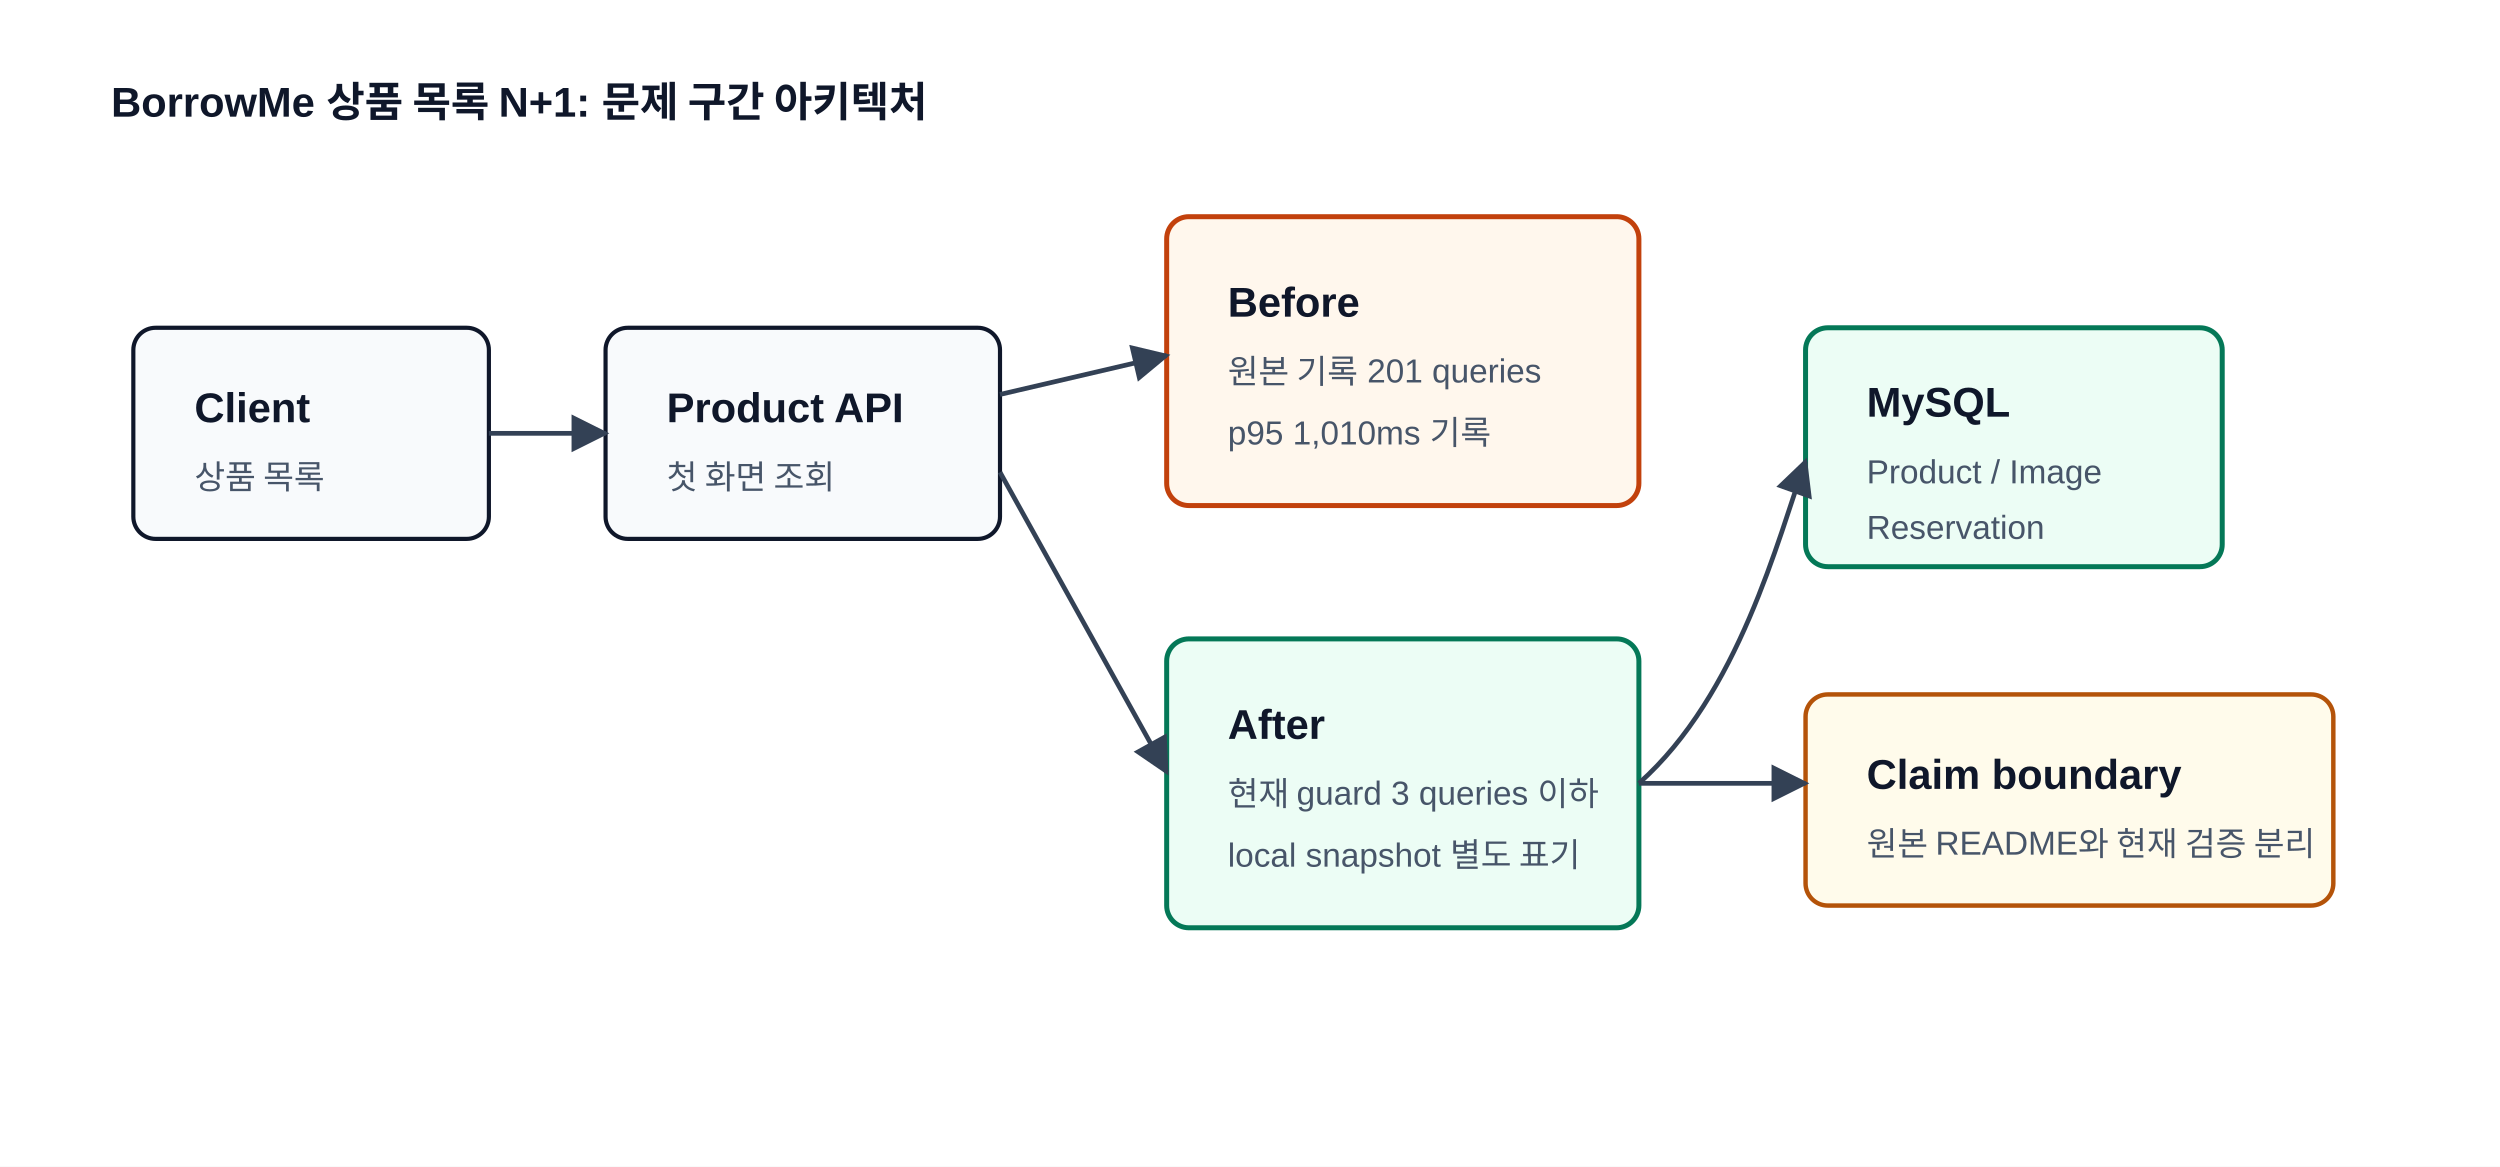
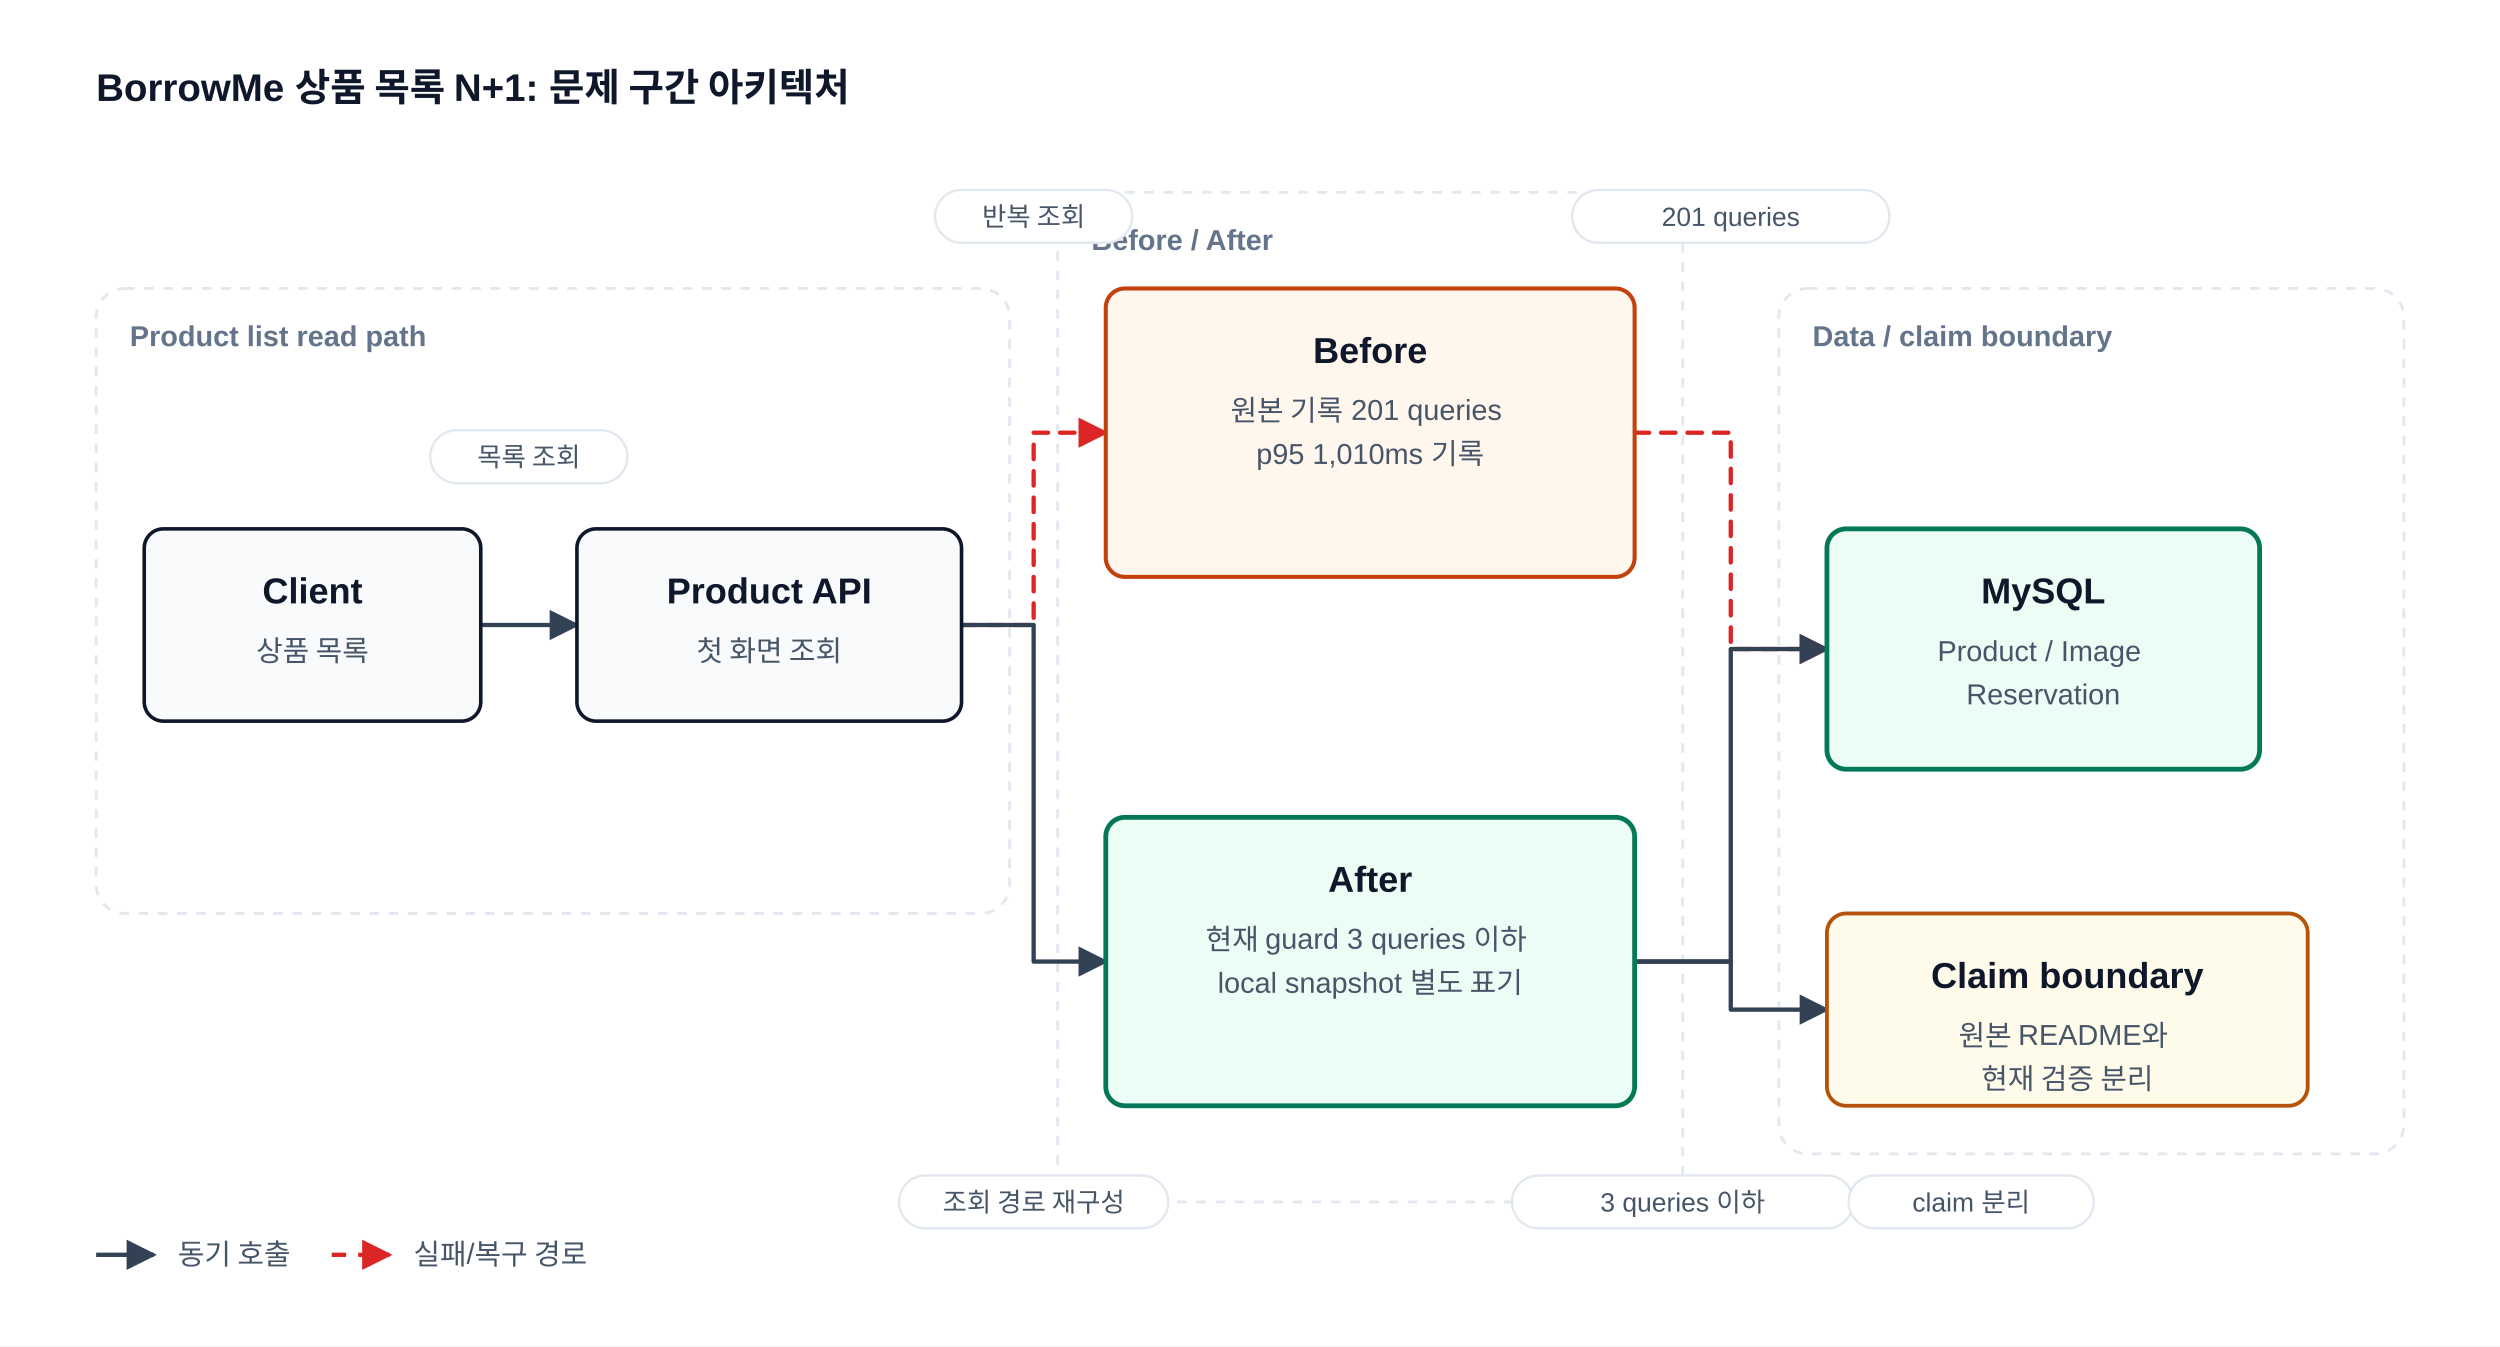
- <svg xmlns="http://www.w3.org/2000/svg" width="900" height="420" viewBox="0 0 900 420" role="img" aria-labelledby="title desc">
-   <rect width="900" height="420" fill="#ffffff" />
-   <style>.box{fill:#f8fafc;stroke:#0f172a;stroke-width:1.5;rx:8}.bad{fill:#fff7ed;stroke:#c2410c;stroke-width:1.8;rx:8}.good{fill:#ecfdf5;stroke:#047857;stroke-width:1.8;rx:8}.note{fill:#fffbeb;stroke:#b45309;stroke-width:1.6;rx:8}.text{font:600 15px Arial,sans-serif;fill:#0f172a}.small{font:400 12px Arial,sans-serif;fill:#475569}.line{stroke:#334155;stroke-width:1.7;fill:none;marker-end:url(#arrow)}</style>
+ <svg xmlns="http://www.w3.org/2000/svg" width="1040" height="560" viewBox="0 0 1040 560" role="img" aria-labelledby="borrowme-product-list-n-plus-one-title borrowme-product-list-n-plus-one-desc">
+   <rect width="1040" height="560" fill="#ffffff" />
  <defs>
-     <marker id="arrow" viewBox="0 0 10 10" refX="9" refY="5" markerWidth="8" markerHeight="8" orient="auto">
-       <path d="M0 0L10 5L0 10z" fill="#334155" />
+     <marker id="arrow-sync" viewBox="0 0 10 10" refX="9" refY="5" markerWidth="7" markerHeight="7" orient="auto-start-reverse">
+       <path d="M 0 0 L 10 5 L 0 10 z" fill="#334155" />
+     </marker>
+     <marker id="arrow-async" viewBox="0 0 10 10" refX="9" refY="5" markerWidth="7" markerHeight="7" orient="auto-start-reverse">
+       <path d="M 0 0 L 10 5 L 0 10 z" fill="#f97316" />
+     </marker>
+     <marker id="arrow-failure" viewBox="0 0 10 10" refX="9" refY="5" markerWidth="7" markerHeight="7" orient="auto-start-reverse">
+       <path d="M 0 0 L 10 5 L 0 10 z" fill="#dc2626" />
+     </marker>
+     <marker id="arrow-replay" viewBox="0 0 10 10" refX="9" refY="5" markerWidth="7" markerHeight="7" orient="auto-start-reverse">
+       <path d="M 0 0 L 10 5 L 0 10 z" fill="#7c3aed" />
    </marker>
  </defs>
-   <text x="40" y="42" class="text">BorrowMe 상품 목록 N+1: 문제 구간 아키텍처</text>
-   <rect x="48" y="118" width="128" height="76" class="box" />
-   <text x="70" y="152" class="text">Client</text>
-   <text x="70" y="176" class="small">상품 목록</text>
-   <rect x="218" y="118" width="142" height="76" class="box" />
-   <text x="240" y="152" class="text">Product API</text>
-   <text x="240" y="176" class="small">첫 화면 조회</text>
-   <rect x="420" y="78" width="170" height="104" class="bad" />
-   <text x="442" y="114" class="text">Before</text>
-   <text x="442" y="138" class="small">원본 기록 201 queries</text>
-   <text x="442" y="160" class="small">p95 1,010ms 기록</text>
-   <rect x="420" y="230" width="170" height="104" class="good" />
-   <text x="442" y="266" class="text">After</text>
-   <text x="442" y="290" class="small">현재 guard 3 queries 이하</text>
-   <text x="442" y="312" class="small">local snapshot 별도 표기</text>
-   <rect x="650" y="118" width="150" height="86" class="good" />
-   <text x="672" y="150" class="text">MySQL</text>
-   <text x="672" y="174" class="small">Product / Image</text>
-   <text x="672" y="194" class="small">Reservation</text>
-   <rect x="650" y="250" width="190" height="76" class="note" />
-   <text x="672" y="284" class="text">Claim boundary</text>
-   <text x="672" y="308" class="small">원본 README와 현재 검증 분리</text>
-   <path d="M176 156H218" class="line" />
-   <path d="M360 142L420 128" class="line" />
-   <path d="M360 170L420 278" class="line" />
-   <path d="M590 282C626 250 640 194 650 166" class="line" />
-   <path d="M590 282H650" class="line" />
+   <g id="background">
+     <text x="40" y="42" text-anchor="start" font-family="Arial, sans-serif" font-size="16" font-weight="700" fill="#0f172a">BorrowMe 상품 목록 N+1: 문제 구간 아키텍처</text>
+   </g>
+   <g id="containers">
+     <g id="container-request">
+       <rect x="40" y="120" width="380" height="260" rx="12" fill="#ffffff" stroke="#e2e8f0" stroke-width="1.2" stroke-dasharray="4 4" />
+       <text x="54" y="144" text-anchor="start" font-family="Arial, sans-serif" font-size="12" font-weight="700" fill="#64748b">Product list read path</text>
+     </g>
+     <g id="container-compare">
+       <rect x="440" y="80" width="260" height="420" rx="12" fill="#ffffff" stroke="#e2e8f0" stroke-width="1.2" stroke-dasharray="4 4" />
+       <text x="454" y="104" text-anchor="start" font-family="Arial, sans-serif" font-size="12" font-weight="700" fill="#64748b">Before / After</text>
+     </g>
+     <g id="container-data">
+       <rect x="740" y="120" width="260" height="360" rx="12" fill="#ffffff" stroke="#e2e8f0" stroke-width="1.2" stroke-dasharray="4 4" />
+       <text x="754" y="144" text-anchor="start" font-family="Arial, sans-serif" font-size="12" font-weight="700" fill="#64748b">Data / claim boundary</text>
+     </g>
+   </g>
+   <g id="edges">
+     <path id="edge-client-to-api" d="M 200 260 H 240" fill="none" stroke="#334155" stroke-width="1.8" stroke-linecap="round" stroke-linejoin="round" marker-end="url(#arrow-sync)" />
+     <path id="edge-api-to-before" d="M 400 260 H 430 V 180 H 460" fill="none" stroke="#dc2626" stroke-width="1.8" stroke-linecap="round" stroke-linejoin="round" stroke-dasharray="6 5" marker-end="url(#arrow-failure)" />
+     <path id="edge-api-to-after" d="M 400 260 H 430 V 400 H 460" fill="none" stroke="#334155" stroke-width="1.8" stroke-linecap="round" stroke-linejoin="round" marker-end="url(#arrow-sync)" />
+     <path id="edge-before-to-mysql" d="M 680 180 H 720 V 270 H 760" fill="none" stroke="#dc2626" stroke-width="1.8" stroke-linecap="round" stroke-linejoin="round" stroke-dasharray="6 5" marker-end="url(#arrow-failure)" />
+     <path id="edge-after-to-mysql" d="M 680 400 H 720 V 270 H 760" fill="none" stroke="#334155" stroke-width="1.8" stroke-linecap="round" stroke-linejoin="round" marker-end="url(#arrow-sync)" />
+     <path id="edge-after-to-claim" d="M 680 400 H 720 V 420 H 760" fill="none" stroke="#334155" stroke-width="1.8" stroke-linecap="round" stroke-linejoin="round" marker-end="url(#arrow-sync)" />
+   </g>
+   <g id="edge-labels">
+     <g id="edge-label-client-to-api">
+       <rect x="179" y="179" width="82" height="22" rx="11" fill="#ffffff" stroke="#e2e8f0" stroke-width="1" />
+       <text x="220" y="194" text-anchor="middle" font-family="Arial, sans-serif" font-size="11" fill="#475569">목록 조회</text>
+     </g>
+     <g id="edge-label-api-to-before">
+       <rect x="389" y="79" width="82" height="22" rx="11" fill="#ffffff" stroke="#e2e8f0" stroke-width="1" />
+       <text x="430" y="94" text-anchor="middle" font-family="Arial, sans-serif" font-size="11" fill="#475569">반복 조회</text>
+     </g>
+     <g id="edge-label-api-to-after">
+       <rect x="374" y="489" width="112" height="22" rx="11" fill="#ffffff" stroke="#e2e8f0" stroke-width="1" />
+       <text x="430" y="504" text-anchor="middle" font-family="Arial, sans-serif" font-size="11" fill="#475569">조회 경로 재구성</text>
+     </g>
+     <g id="edge-label-before-to-mysql">
+       <rect x="654" y="79" width="132" height="22" rx="11" fill="#ffffff" stroke="#e2e8f0" stroke-width="1" />
+       <text x="720" y="94" text-anchor="middle" font-family="Arial, sans-serif" font-size="11" fill="#475569">201 queries</text>
+     </g>
+     <g id="edge-label-after-to-mysql">
+       <rect x="629" y="489" width="142" height="22" rx="11" fill="#ffffff" stroke="#e2e8f0" stroke-width="1" />
+       <text x="700" y="504" text-anchor="middle" font-family="Arial, sans-serif" font-size="11" fill="#475569">3 queries 이하</text>
+     </g>
+     <g id="edge-label-after-to-claim">
+       <rect x="769" y="489" width="102" height="22" rx="11" fill="#ffffff" stroke="#e2e8f0" stroke-width="1" />
+       <text x="820" y="504" text-anchor="middle" font-family="Arial, sans-serif" font-size="11" fill="#475569">claim 분리</text>
+     </g>
+   </g>
+   <g id="nodes">
+     <g id="node-client">
+       <rect x="60" y="220" width="140" height="80" rx="8" fill="#f8fafc" stroke="#0f172a" stroke-width="1.5" />
+       <text x="130" y="251" text-anchor="middle" font-family="Arial, sans-serif" font-size="15" font-weight="700" fill="#0f172a">Client</text>
+       <text x="130" y="275" text-anchor="middle" font-family="Arial, sans-serif" font-size="12" font-weight="400" fill="#475569">
+         <tspan x="130" dy="0">상품 목록</tspan>
+       </text>
+     </g>
+     <g id="node-productApi">
+       <rect x="240" y="220" width="160" height="80" rx="8" fill="#f8fafc" stroke="#0f172a" stroke-width="1.5" />
+       <text x="320" y="251" text-anchor="middle" font-family="Arial, sans-serif" font-size="15" font-weight="700" fill="#0f172a">Product API</text>
+       <text x="320" y="275" text-anchor="middle" font-family="Arial, sans-serif" font-size="12" font-weight="400" fill="#475569">
+         <tspan x="320" dy="0">첫 화면 조회</tspan>
+       </text>
+     </g>
+     <g id="node-before">
+       <rect x="460" y="120" width="220" height="120" rx="8" fill="#fff7ed" stroke="#c2410c" stroke-width="1.7" />
+       <text x="570" y="151" text-anchor="middle" font-family="Arial, sans-serif" font-size="15" font-weight="700" fill="#0f172a">Before</text>
+       <text x="570" y="175" text-anchor="middle" font-family="Arial, sans-serif" font-size="12" font-weight="400" fill="#475569">
+         <tspan x="570" dy="0">원본 기록 201 queries</tspan>
+         <tspan x="570" dy="18">p95 1,010ms 기록</tspan>
+       </text>
+     </g>
+     <g id="node-after">
+       <rect x="460" y="340" width="220" height="120" rx="8" fill="#ecfdf5" stroke="#047857" stroke-width="2" />
+       <text x="570" y="371" text-anchor="middle" font-family="Arial, sans-serif" font-size="15" font-weight="700" fill="#0f172a">After</text>
+       <text x="570" y="395" text-anchor="middle" font-family="Arial, sans-serif" font-size="12" font-weight="400" fill="#475569">
+         <tspan x="570" dy="0">현재 guard 3 queries 이하</tspan>
+         <tspan x="570" dy="18">local snapshot 별도 표기</tspan>
+       </text>
+     </g>
+     <g id="node-mysql">
+       <rect x="760" y="220" width="180" height="100" rx="8" fill="#ecfdf5" stroke="#047857" stroke-width="2" />
+       <text x="850" y="251" text-anchor="middle" font-family="Arial, sans-serif" font-size="15" font-weight="700" fill="#0f172a">MySQL</text>
+       <text x="850" y="275" text-anchor="middle" font-family="Arial, sans-serif" font-size="12" font-weight="400" fill="#475569">
+         <tspan x="850" dy="0">Product / Image</tspan>
+         <tspan x="850" dy="18">Reservation</tspan>
+       </text>
+     </g>
+     <g id="node-claimBoundary">
+       <rect x="760" y="380" width="200" height="80" rx="8" fill="#fffbeb" stroke="#b45309" stroke-width="1.6" />
+       <text x="860" y="411" text-anchor="middle" font-family="Arial, sans-serif" font-size="15" font-weight="700" fill="#0f172a">Claim boundary</text>
+       <text x="860" y="435" text-anchor="middle" font-family="Arial, sans-serif" font-size="12" font-weight="400" fill="#475569">
+         <tspan x="860" dy="0">원본 README와</tspan>
+         <tspan x="860" dy="18">현재 검증 분리</tspan>
+       </text>
+     </g>
+   </g>
+   <g id="legend">
+     <g transform="translate(40 512)">
+       <line x1="0" y1="10" x2="24" y2="10" stroke="#334155" stroke-width="1.8" marker-end="url(#arrow-sync)" />
+       <text x="34" y="14" font-family="Arial, sans-serif" font-size="12" fill="#475569">동기 호출</text>
+     </g>
+     <g transform="translate(138 512)">
+       <line x1="0" y1="10" x2="24" y2="10" stroke="#dc2626" stroke-width="1.8" stroke-dasharray="6 5" marker-end="url(#arrow-failure)" />
+       <text x="34" y="14" font-family="Arial, sans-serif" font-size="12" fill="#475569">실패/복구 경로</text>
+     </g>
+   </g>
</svg>
